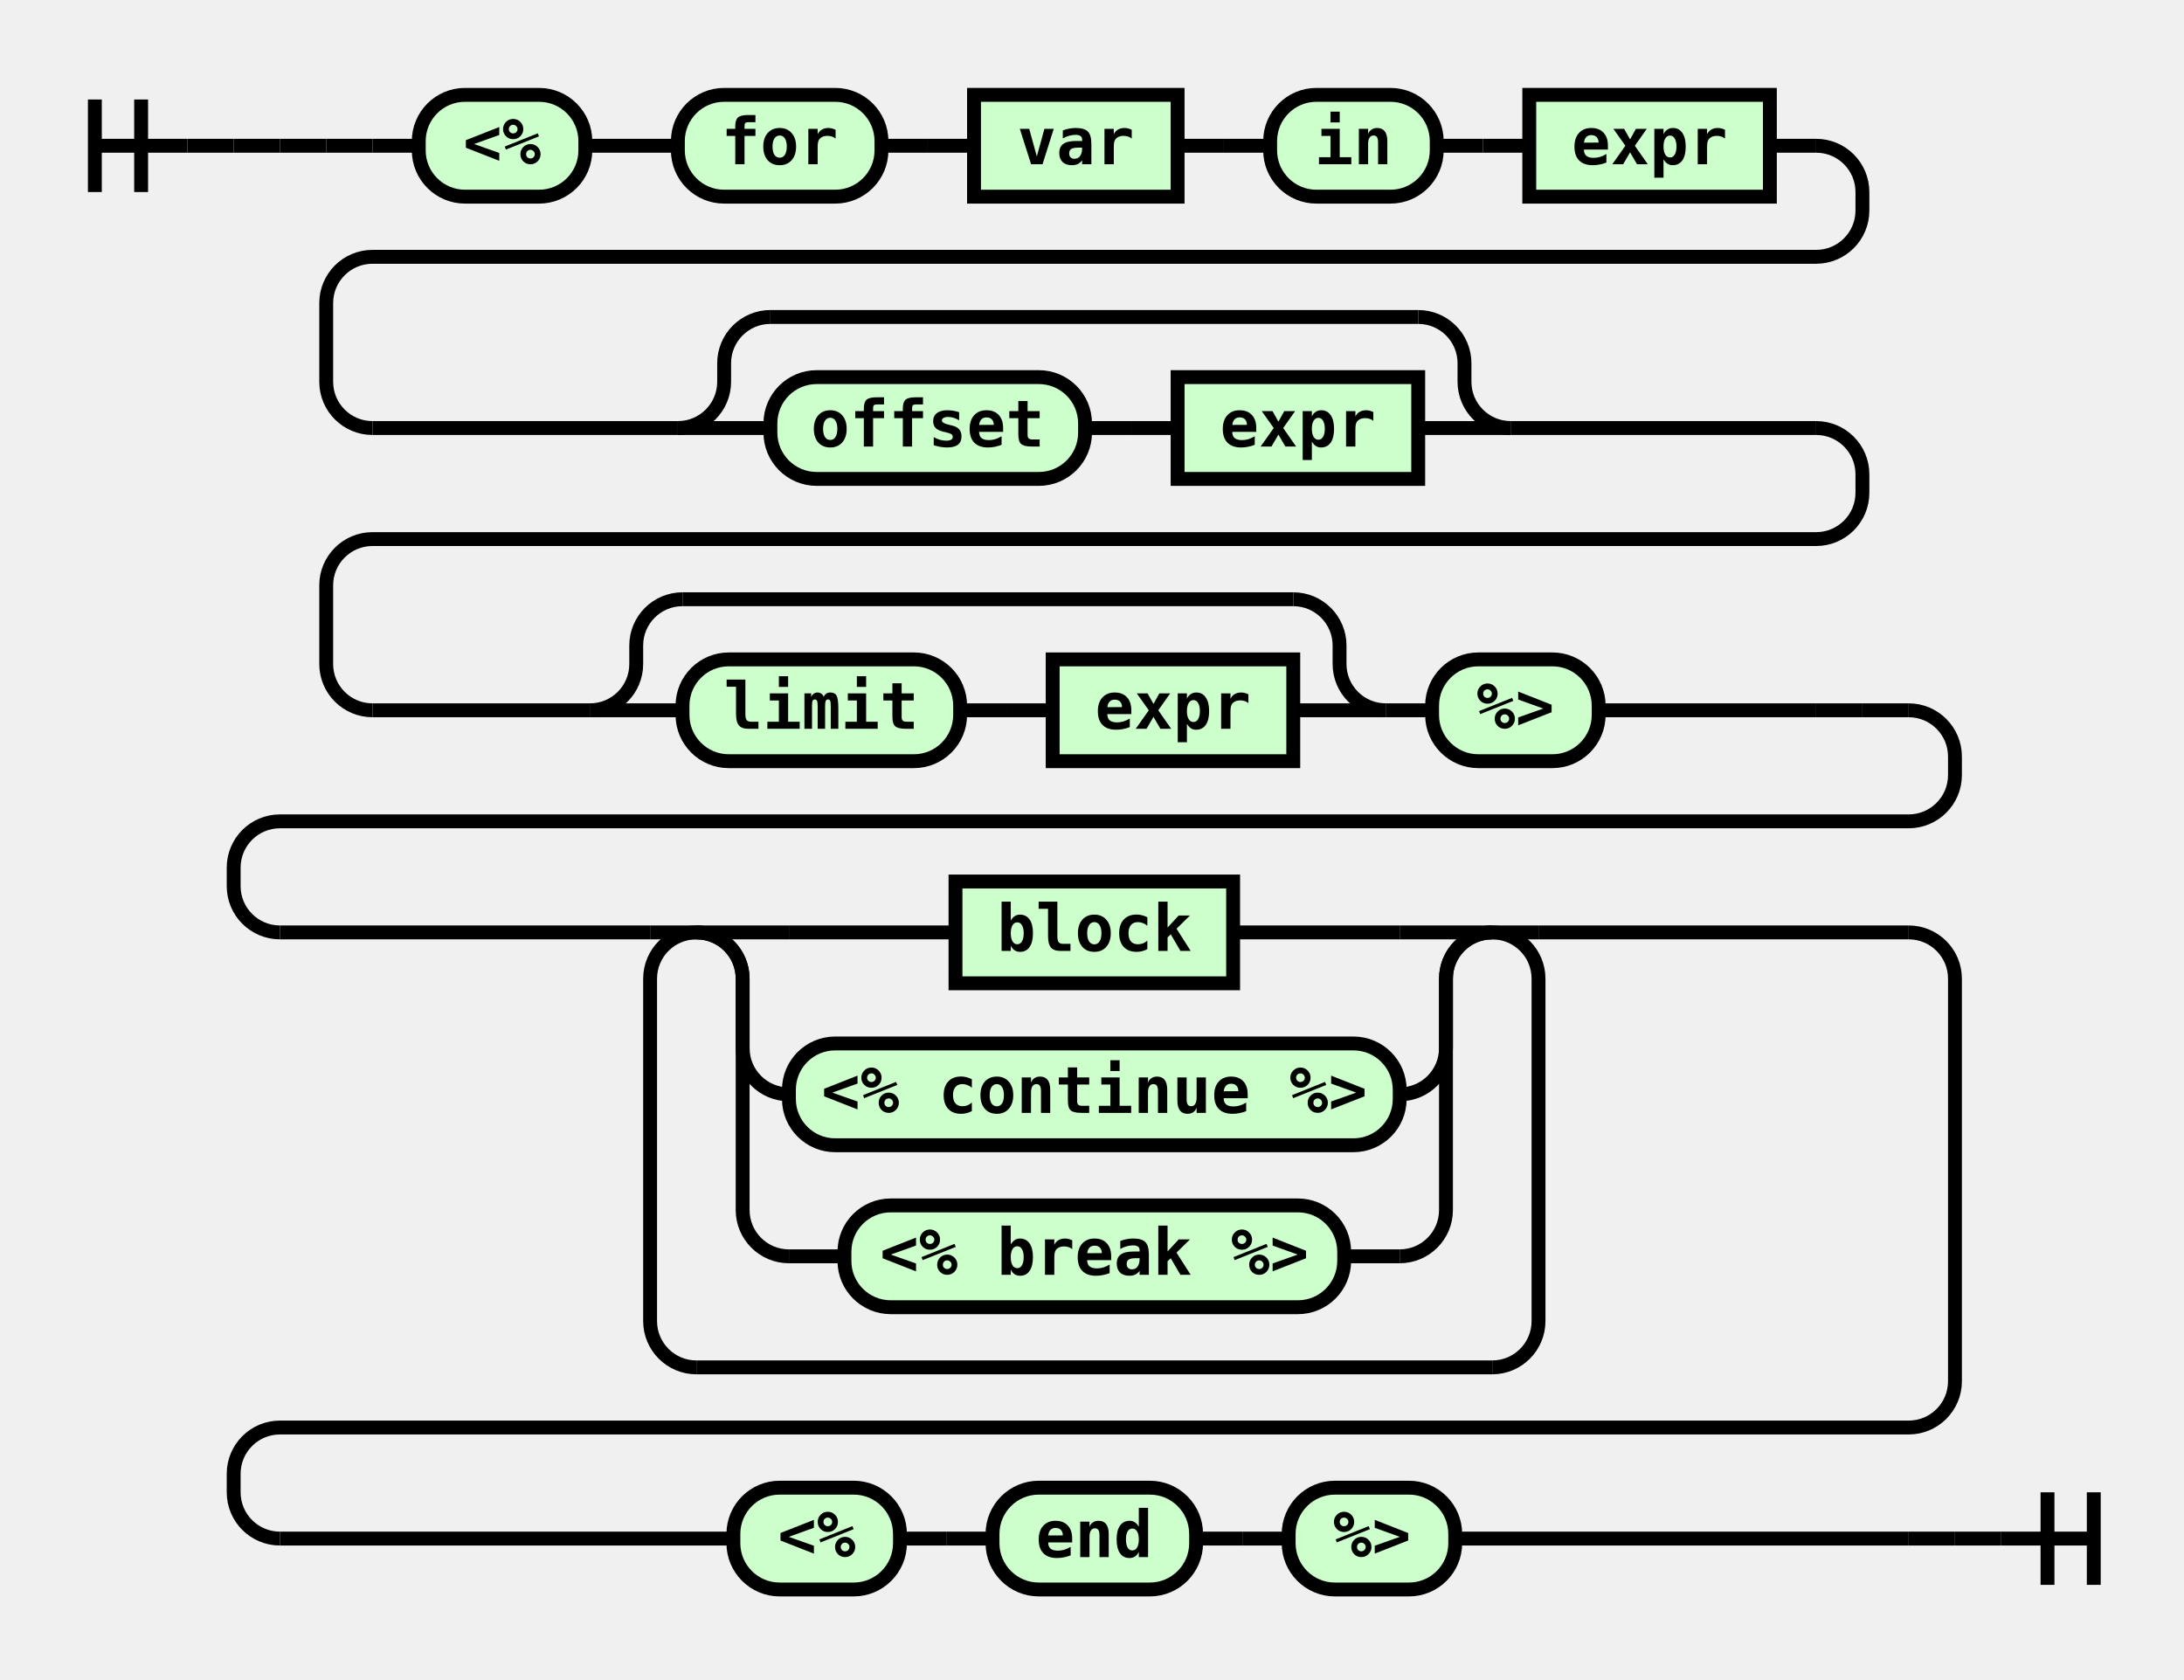
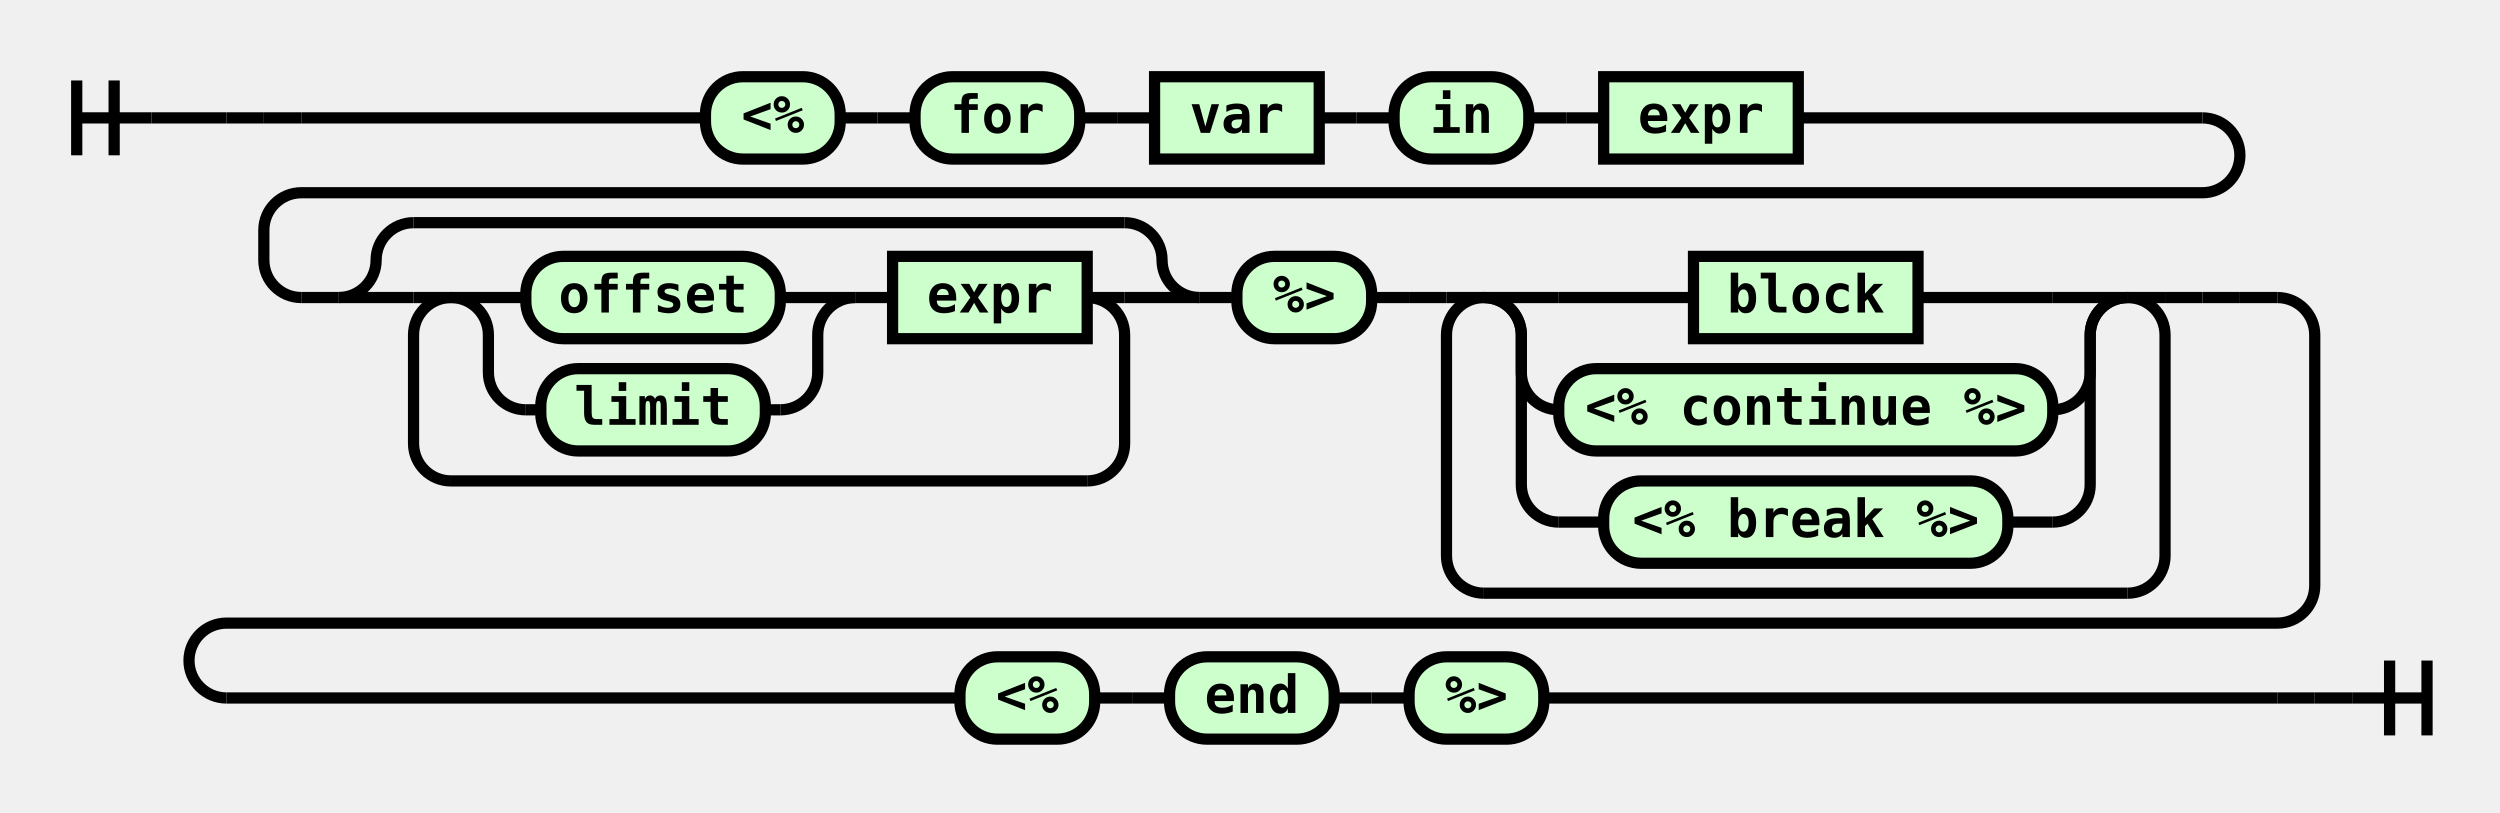
- <svg xmlns="http://www.w3.org/2000/svg" class="railroad-diagram" width="472" height="363" viewBox="0 0 472 363">
+ <svg xmlns="http://www.w3.org/2000/svg" class="railroad-diagram" width="668" height="217" viewBox="0 0 668 217">
  <g transform="translate(.5 .5)">
    <g>
      <path d="M20 21v20m10 -20v20m-10 -10h20" />
    </g>
    <path d="M40 31h10" />
    <g>
      <path d="M50 31h0" />
      <path d="M50 31h10" />
      <g>
        <path d="M60 31h10" />
        <path d="M70 31h10" />
        <g>
-           <path d="M80 31h10" />
-           <path d="M382 31h10" />
-           <g class="terminal ">
-             <path d="M90 31h0" />
-             <path d="M126 31h0" />
-             <rect x="90" y="20" width="36" height="22" rx="10" ry="10" />
-             <text x="108" y="35">&lt;%</text>
-           </g>
-           <path d="M126 31h10" />
-           <path d="M136 31h10" />
-           <g class="terminal ">
-             <path d="M146 31h0" />
-             <path d="M190 31h0" />
-             <rect x="146" y="20" width="44" height="22" rx="10" ry="10" />
-             <text x="168" y="35">for</text>
-           </g>
-           <path d="M190 31h10" />
-           <path d="M200 31h10" />
+           <path d="M80 31h108" />
+           <path d="M480 31h108" />
+           <g class="terminal ">
+             <path d="M188 31h0" />
+             <path d="M224 31h0" />
+             <rect x="188" y="20" width="36" height="22" rx="10" ry="10" />
+             <text x="206" y="35">&lt;%</text>
+           </g>
+           <path d="M224 31h10" />
+           <path d="M234 31h10" />
+           <g class="terminal ">
+             <path d="M244 31h0" />
+             <path d="M288 31h0" />
+             <rect x="244" y="20" width="44" height="22" rx="10" ry="10" />
+             <text x="266" y="35">for</text>
+           </g>
+           <path d="M288 31h10" />
+           <path d="M298 31h10" />
          <g class="non-terminal ">
-             <path d="M210 31h0" />
-             <path d="M254 31h0" />
-             <rect x="210" y="20" width="44" height="22" />
-             <text x="232" y="35">var</text>
-           </g>
-           <path d="M254 31h10" />
-           <path d="M264 31h10" />
-           <g class="terminal ">
-             <path d="M274 31h0" />
-             <path d="M310 31h0" />
-             <rect x="274" y="20" width="36" height="22" rx="10" ry="10" />
-             <text x="292" y="35">in</text>
-           </g>
-           <path d="M310 31h10" />
-           <path d="M320 31h10" />
+             <path d="M308 31h0" />
+             <path d="M352 31h0" />
+             <rect x="308" y="20" width="44" height="22" />
+             <text x="330" y="35">var</text>
+           </g>
+           <path d="M352 31h10" />
+           <path d="M362 31h10" />
+           <g class="terminal ">
+             <path d="M372 31h0" />
+             <path d="M408 31h0" />
+             <rect x="372" y="20" width="36" height="22" rx="10" ry="10" />
+             <text x="390" y="35">in</text>
+           </g>
+           <path d="M408 31h10" />
+           <path d="M418 31h10" />
          <g class="non-terminal ">
-             <path d="M330 31h0" />
-             <path d="M382 31h0" />
-             <rect x="330" y="20" width="52" height="22" />
-             <text x="356" y="35">expr</text>
-           </g>
-         </g>
-         <path d="M392 31a10 10 0 0 1 10 10v4a10 10 0 0 1 -10 10h-312a10 10 0 0 0 -10 10v17a10 10 0 0 0 10 10" />
+             <path d="M428 31h0" />
+             <path d="M480 31h0" />
+             <rect x="428" y="20" width="52" height="22" />
+             <text x="454" y="35">expr</text>
+           </g>
+         </g>
+         <path d="M588 31a10 10 0 0 1 10 10v0a10 10 0 0 1 -10 10h-508a10 10 0 0 0 -10 10v8a10 10 0 0 0 10 10" />
        <g>
-           <path d="M80 92h66" />
-           <path d="M326 92h66" />
-           <path d="M146 92a10 10 0 0 0 10 -10v-4a10 10 0 0 1 10 -10" />
+           <path d="M80 79h10" />
+           <path d="M578 79h10" />
          <g>
-             <path d="M166 68h140" />
-           </g>
-           <path d="M306 68a10 10 0 0 1 10 10v4a10 10 0 0 0 10 10" />
-           <path d="M146 92h20" />
+             <path d="M90 79h0" />
+             <path d="M320 79h0" />
+             <path d="M90 79a10 10 0 0 0 10 -10v0a10 10 0 0 1 10 -10" />
+             <g>
+               <path d="M110 59h190" />
+             </g>
+             <path d="M300 59a10 10 0 0 1 10 10v0a10 10 0 0 0 10 10" />
+             <path d="M90 79h20" />
+             <g>
+               <path d="M110 79h0" />
+               <path d="M300 79h0" />
+               <path d="M110 79h10" />
+               <g>
+                 <path d="M120 79h0" />
+                 <path d="M290 79h0" />
+                 <g>
+                   <path d="M120 79h0" />
+                   <path d="M228 79h0" />
+                   <path d="M120 79h20" />
+                   <g class="terminal ">
+                     <path d="M140 79h0" />
+                     <path d="M208 79h0" />
+                     <rect x="140" y="68" width="68" height="22" rx="10" ry="10" />
+                     <text x="174" y="83">offset</text>
+                   </g>
+                   <path d="M208 79h20" />
+                   <path d="M120 79a10 10 0 0 1 10 10v10a10 10 0 0 0 10 10" />
+                   <g class="terminal ">
+                     <path d="M140 109h4" />
+                     <path d="M204 109h4" />
+                     <rect x="144" y="98" width="60" height="22" rx="10" ry="10" />
+                     <text x="174" y="113">limit</text>
+                   </g>
+                   <path d="M208 109a10 10 0 0 0 10 -10v-10a10 10 0 0 1 10 -10" />
+                 </g>
+                 <path d="M228 79h10" />
+                 <g class="non-terminal ">
+                   <path d="M238 79h0" />
+                   <path d="M290 79h0" />
+                   <rect x="238" y="68" width="52" height="22" />
+                   <text x="264" y="83">expr</text>
+                 </g>
+               </g>
+               <path d="M290 79h10" />
+               <path d="M120 79a10 10 0 0 0 -10 10v29a10 10 0 0 0 10 10" />
+               <g>
+                 <path d="M120 128h170" />
+               </g>
+               <path d="M290 128a10 10 0 0 0 10 -10v-29a10 10 0 0 0 -10 -10" />
+             </g>
+             <path d="M300 79h20" />
+           </g>
+           <path d="M320 79h10" />
+           <g class="terminal ">
+             <path d="M330 79h0" />
+             <path d="M366 79h0" />
+             <rect x="330" y="68" width="36" height="22" rx="10" ry="10" />
+             <text x="348" y="83">%&gt;</text>
+           </g>
+           <path d="M366 79h10" />
+           <path d="M376 79h10" />
          <g>
-             <path d="M166 92h0" />
-             <path d="M306 92h0" />
-             <g class="terminal ">
-               <path d="M166 92h0" />
-               <path d="M234 92h0" />
-               <rect x="166" y="81" width="68" height="22" rx="10" ry="10" />
-               <text x="200" y="96">offset</text>
-             </g>
-             <path d="M234 92h10" />
-             <path d="M244 92h10" />
-             <g class="non-terminal ">
-               <path d="M254 92h0" />
-               <path d="M306 92h0" />
-               <rect x="254" y="81" width="52" height="22" />
-               <text x="280" y="96">expr</text>
-             </g>
-           </g>
-           <path d="M306 92h20" />
-         </g>
-         <path d="M392 92a10 10 0 0 1 10 10v4a10 10 0 0 1 -10 10h-312a10 10 0 0 0 -10 10v17a10 10 0 0 0 10 10" />
-         <g>
-           <path d="M80 153h47" />
-           <path d="M345 153h47" />
-           <g>
-             <path d="M127 153h0" />
-             <path d="M299 153h0" />
-             <path d="M127 153a10 10 0 0 0 10 -10v-4a10 10 0 0 1 10 -10" />
-             <g>
-               <path d="M147 129h132" />
-             </g>
-             <path d="M279 129a10 10 0 0 1 10 10v4a10 10 0 0 0 10 10" />
-             <path d="M127 153h20" />
-             <g>
-               <path d="M147 153h0" />
-               <path d="M279 153h0" />
+             <path d="M386 79h0" />
+             <path d="M578 79h0" />
+             <path d="M386 79h10" />
+             <g>
+               <path d="M396 79h0" />
+               <path d="M568 79h0" />
+               <path d="M396 79h20" />
+               <g class="non-terminal ">
+                 <path d="M416 79h36" />
+                 <path d="M512 79h36" />
+                 <rect x="452" y="68" width="60" height="22" />
+                 <text x="482" y="83">block</text>
+               </g>
+               <path d="M548 79h20" />
+               <path d="M396 79a10 10 0 0 1 10 10v10a10 10 0 0 0 10 10" />
              <g class="terminal ">
-                 <path d="M147 153h0" />
-                 <path d="M207 153h0" />
-                 <rect x="147" y="142" width="60" height="22" rx="10" ry="10" />
-                 <text x="177" y="157">limit</text>
-               </g>
-               <path d="M207 153h10" />
-               <path d="M217 153h10" />
-               <g class="non-terminal ">
-                 <path d="M227 153h0" />
-                 <path d="M279 153h0" />
-                 <rect x="227" y="142" width="52" height="22" />
-                 <text x="253" y="157">expr</text>
-               </g>
-             </g>
-             <path d="M279 153h20" />
-           </g>
-           <path d="M299 153h10" />
-           <g class="terminal ">
-             <path d="M309 153h0" />
-             <path d="M345 153h0" />
-             <rect x="309" y="142" width="36" height="22" rx="10" ry="10" />
-             <text x="327" y="157">%&gt;</text>
-           </g>
-         </g>
-         <path d="M392 153h10" />
-         <path d="M402 153h10" />
+                 <path d="M416 109h0" />
+                 <path d="M548 109h0" />
+                 <rect x="416" y="98" width="132" height="22" rx="10" ry="10" />
+                 <text x="482" y="113">&lt;% continue %&gt;</text>
+               </g>
+               <path d="M548 109a10 10 0 0 0 10 -10v-10a10 10 0 0 1 10 -10" />
+               <path d="M396 79a10 10 0 0 1 10 10v40a10 10 0 0 0 10 10" />
+               <g class="terminal ">
+                 <path d="M416 139h12" />
+                 <path d="M536 139h12" />
+                 <rect x="428" y="128" width="108" height="22" rx="10" ry="10" />
+                 <text x="482" y="143">&lt;% break %&gt;</text>
+               </g>
+               <path d="M548 139a10 10 0 0 0 10 -10v-40a10 10 0 0 1 10 -10" />
+             </g>
+             <path d="M568 79h10" />
+             <path d="M396 79a10 10 0 0 0 -10 10v59a10 10 0 0 0 10 10" />
+             <g>
+               <path d="M396 158h172" />
+             </g>
+             <path d="M568 158a10 10 0 0 0 10 -10v-59a10 10 0 0 0 -10 -10" />
+           </g>
+         </g>
+         <path d="M588 79h10" />
+         <path d="M598 79h10" />
      </g>
-       <path d="M412 153a10 10 0 0 1 10 10v4a10 10 0 0 1 -10 10h-352a10 10 0 0 0 -10 10v4a10 10 0 0 0 10 10" />
+       <path d="M608 79a10 10 0 0 1 10 10v67a10 10 0 0 1 -10 10h-548a10 10 0 0 0 -10 10v0a10 10 0 0 0 10 10" />
      <g>
-         <path d="M60 201h80" />
-         <path d="M332 201h80" />
-         <path d="M140 201h10" />
-         <g>
-           <path d="M150 201h0" />
-           <path d="M322 201h0" />
-           <path d="M150 201h20" />
-           <g class="non-terminal ">
-             <path d="M170 201h36" />
-             <path d="M266 201h36" />
-             <rect x="206" y="190" width="60" height="22" />
-             <text x="236" y="205">block</text>
-           </g>
-           <path d="M302 201h20" />
-           <path d="M150 201a10 10 0 0 1 10 10v15a10 10 0 0 0 10 10" />
-           <g class="terminal ">
-             <path d="M170 236h0" />
-             <path d="M302 236h0" />
-             <rect x="170" y="225" width="132" height="22" rx="10" ry="10" />
-             <text x="236" y="240">&lt;% continue %&gt;</text>
-           </g>
-           <path d="M302 236a10 10 0 0 0 10 -10v-15a10 10 0 0 1 10 -10" />
-           <path d="M150 201a10 10 0 0 1 10 10v50a10 10 0 0 0 10 10" />
-           <g class="terminal ">
-             <path d="M170 271h12" />
-             <path d="M290 271h12" />
-             <rect x="182" y="260" width="108" height="22" rx="10" ry="10" />
-             <text x="236" y="275">&lt;% break %&gt;</text>
-           </g>
-           <path d="M302 271a10 10 0 0 0 10 -10v-50a10 10 0 0 1 10 -10" />
-         </g>
-         <path d="M322 201h10" />
-         <path d="M150 201a10 10 0 0 0 -10 10v74a10 10 0 0 0 10 10" />
-         <g>
-           <path d="M150 295h172" />
-         </g>
-         <path d="M322 295a10 10 0 0 0 10 -10v-74a10 10 0 0 0 -10 -10" />
+         <path d="M60 186h196" />
+         <path d="M412 186h196" />
+         <g class="terminal ">
+           <path d="M256 186h0" />
+           <path d="M292 186h0" />
+           <rect x="256" y="175" width="36" height="22" rx="10" ry="10" />
+           <text x="274" y="190">&lt;%</text>
+         </g>
+         <path d="M292 186h10" />
+         <path d="M302 186h10" />
+         <g class="terminal ">
+           <path d="M312 186h0" />
+           <path d="M356 186h0" />
+           <rect x="312" y="175" width="44" height="22" rx="10" ry="10" />
+           <text x="334" y="190">end</text>
+         </g>
+         <path d="M356 186h10" />
+         <path d="M366 186h10" />
+         <g class="terminal ">
+           <path d="M376 186h0" />
+           <path d="M412 186h0" />
+           <rect x="376" y="175" width="36" height="22" rx="10" ry="10" />
+           <text x="394" y="190">%&gt;</text>
+         </g>
      </g>
-       <path d="M412 201a10 10 0 0 1 10 10v87a10 10 0 0 1 -10 10h-352a10 10 0 0 0 -10 10v4a10 10 0 0 0 10 10" />
-       <g>
-         <path d="M60 332h98" />
-         <path d="M314 332h98" />
-         <g class="terminal ">
-           <path d="M158 332h0" />
-           <path d="M194 332h0" />
-           <rect x="158" y="321" width="36" height="22" rx="10" ry="10" />
-           <text x="176" y="336">&lt;%</text>
-         </g>
-         <path d="M194 332h10" />
-         <path d="M204 332h10" />
-         <g class="terminal ">
-           <path d="M214 332h0" />
-           <path d="M258 332h0" />
-           <rect x="214" y="321" width="44" height="22" rx="10" ry="10" />
-           <text x="236" y="336">end</text>
-         </g>
-         <path d="M258 332h10" />
-         <path d="M268 332h10" />
-         <g class="terminal ">
-           <path d="M278 332h0" />
-           <path d="M314 332h0" />
-           <rect x="278" y="321" width="36" height="22" rx="10" ry="10" />
-           <text x="296" y="336">%&gt;</text>
-         </g>
-       </g>
-       <path d="M412 332h10" />
-       <path d="M422 332h0" />
+       <path d="M608 186h10" />
+       <path d="M618 186h0" />
    </g>
-     <path d="M422 332h10" />
-     <path d="M 432 332 h 20 m -10 -10 v 20 m 10 -20 v 20" />
+     <path d="M618 186h10" />
+     <path d="M 628 186 h 20 m -10 -10 v 20 m 10 -20 v 20" />
  </g>
  <style>
	svg {
		background-color: hsl(30,20%,95%);
	}
	path {
		stroke-width: 3;
		stroke: black;
		fill: rgba(0,0,0,0);
	}
	text {
		font: bold 14px monospace;
		text-anchor: middle;
		white-space: pre;
	}
	text.diagram-text {
		font-size: 12px;
	}
	text.diagram-arrow {
		font-size: 16px;
	}
	text.label {
		text-anchor: start;
	}
	text.comment {
		font: italic 12px monospace;
	}
	g.non-terminal text {
		/*font-style: italic;*/
	}
	rect {
		stroke-width: 3;
		stroke: black;
		fill: hsl(120,100%,90%);
	}
	rect.group-box {
		stroke: gray;
		stroke-dasharray: 10 5;
		fill: none;
	}
	path.diagram-text {
		stroke-width: 3;
		stroke: black;
		fill: white;
		cursor: help;
	}
	g.diagram-text:hover path.diagram-text {
		fill: #eee;
	}</style>
</svg>
